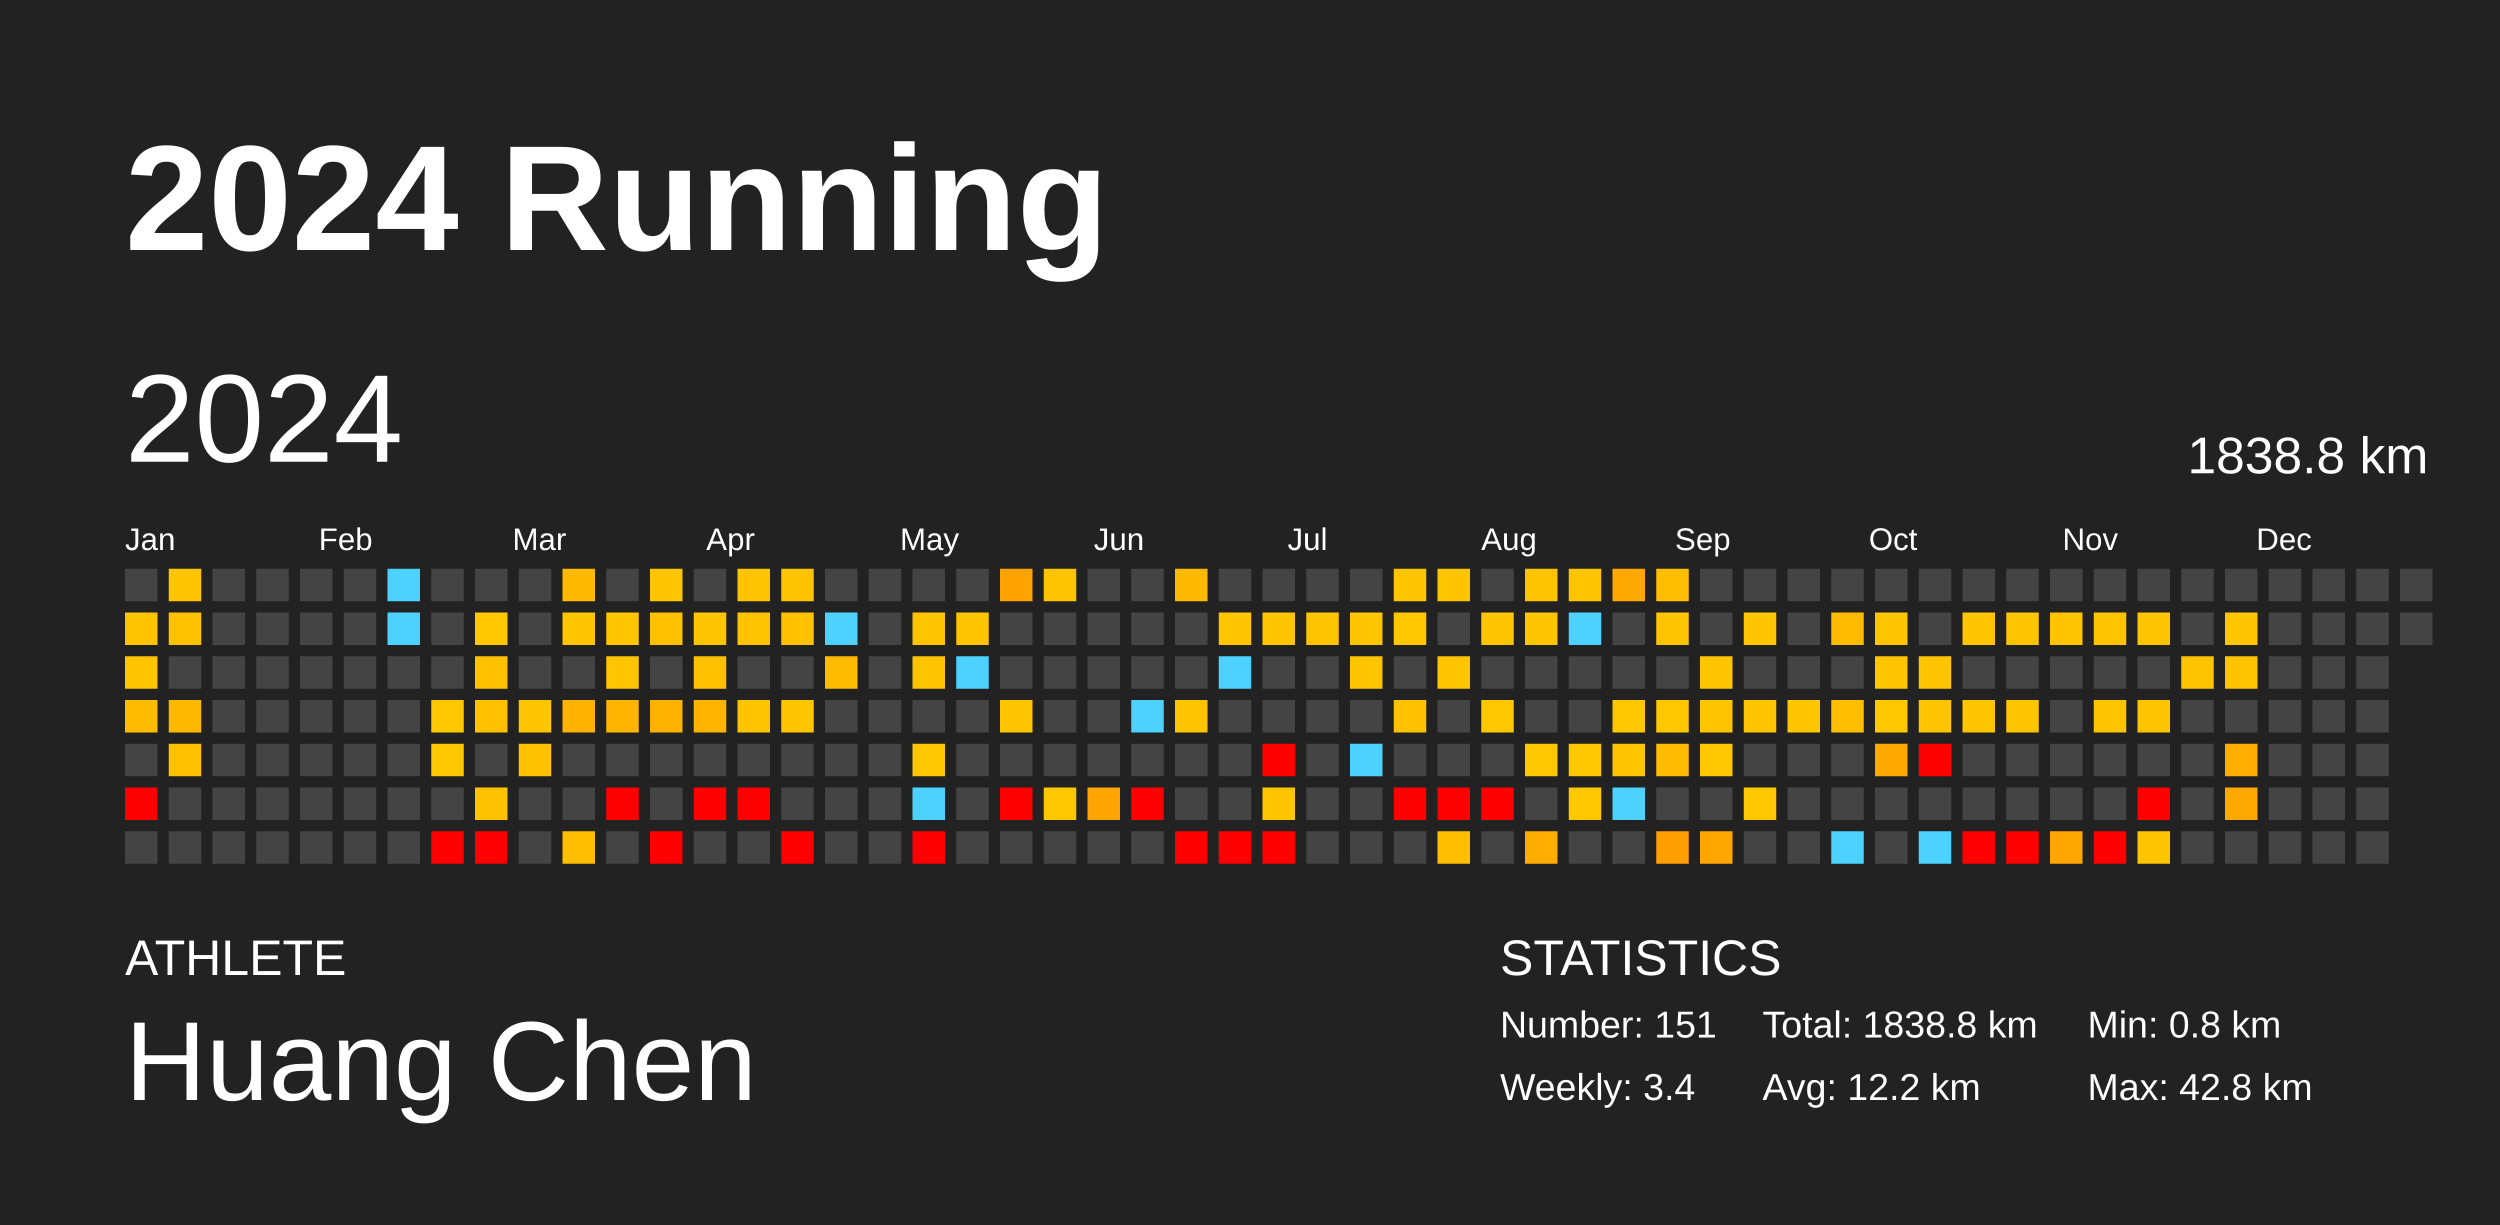
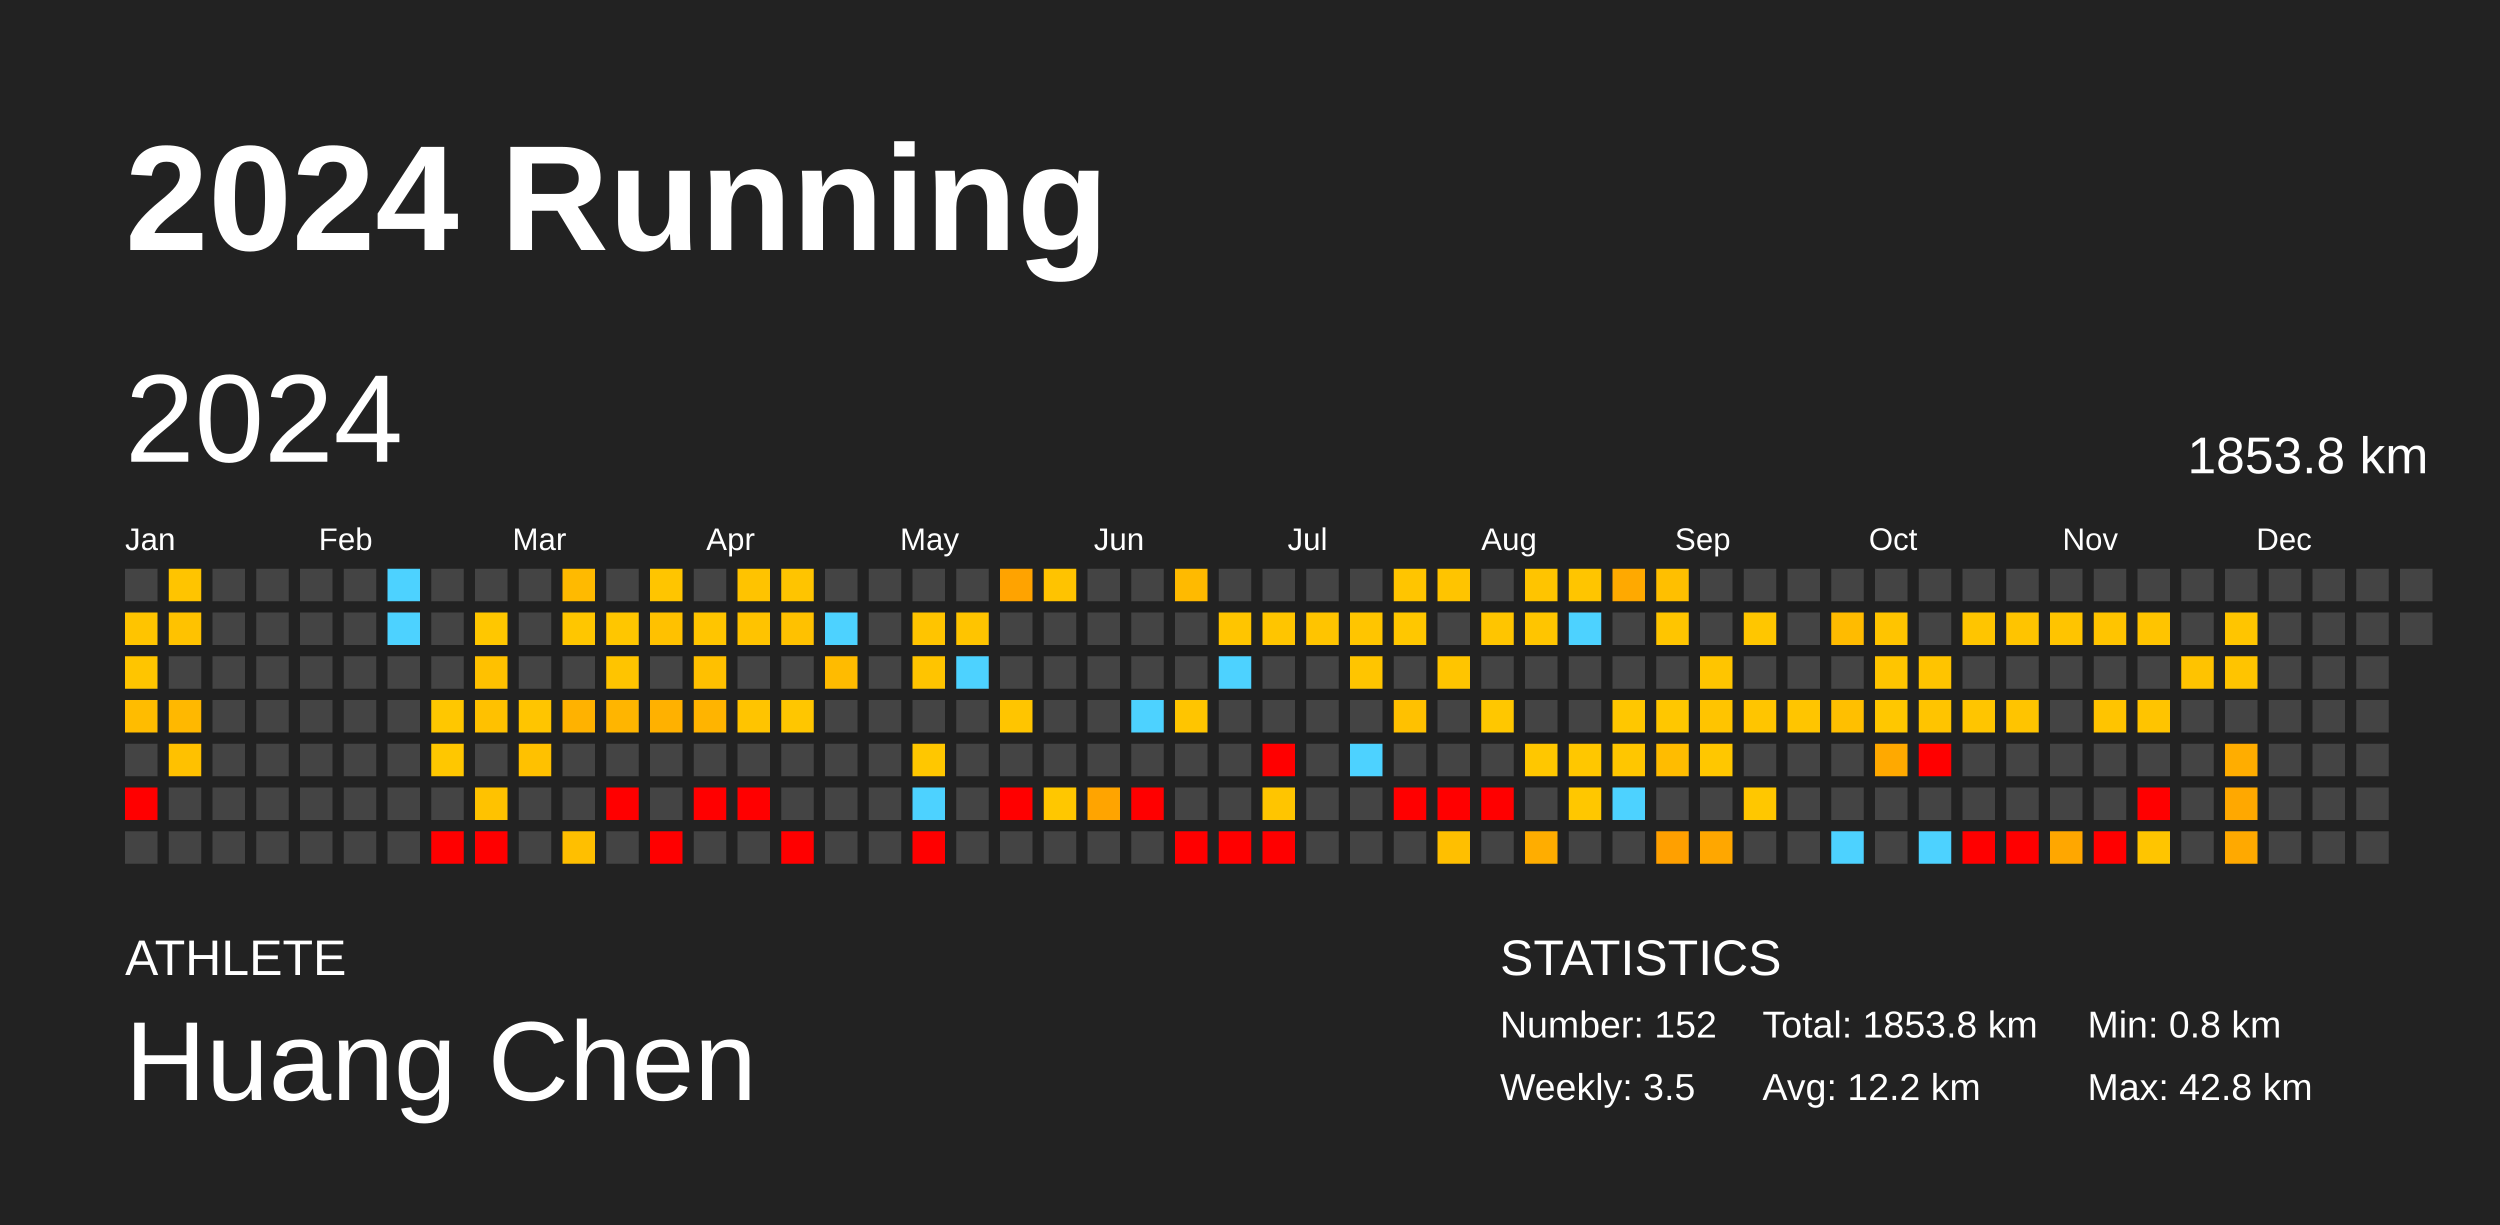
<svg xmlns="http://www.w3.org/2000/svg" baseProfile="full" height="98mm" version="1.1" viewBox="0,0,200,98" width="200mm">
  <defs />
  <rect fill="#222222" height="98" width="200" x="0" y="0" />
  <text fill="#FFFFFF" style="font-size:12px; font-family:Arial; font-weight:bold;" x="10" y="20">2024 Running</text>
  <text fill="#FFFFFF" style="font-size:4px; font-family:Arial" x="10" y="78">ATHLETE</text>
  <text fill="#FFFFFF" style="font-size:9px; font-family:Arial" x="10" y="88">Huang Chen</text>
  <text fill="#FFFFFF" style="font-size:4px; font-family:Arial" x="120" y="78">STATISTICS</text>
-   <text fill="#FFFFFF" style="font-size:3px; font-family:Arial" x="120" y="83">Number: 151</text>
-   <text fill="#FFFFFF" style="font-size:3px; font-family:Arial" x="120" y="88">Weekly: 3.4</text>
-   <text fill="#FFFFFF" style="font-size:3px; font-family:Arial" x="141" y="83">Total: 1838.8 km</text>
+   <text fill="#FFFFFF" style="font-size:3px; font-family:Arial" x="120" y="83">Number: 152</text>
+   <text fill="#FFFFFF" style="font-size:3px; font-family:Arial" x="120" y="88">Weekly: 3.5</text>
+   <text fill="#FFFFFF" style="font-size:3px; font-family:Arial" x="141" y="83">Total: 1853.8 km</text>
  <text fill="#FFFFFF" style="font-size:3px; font-family:Arial" x="141" y="88">Avg: 12.2 km</text>
  <text fill="#FFFFFF" style="font-size:3px; font-family:Arial" x="167" y="83">Min: 0.8 km</text>
  <text fill="#FFFFFF" style="font-size:3px; font-family:Arial" x="167" y="88">Max: 42.8 km</text>
  <text dominant-baseline="hanging" fill="#FFFFFF" style="font-size:10.0px; font-family:Arial;" x="10" y="30">2024</text>
-   <text dominant-baseline="hanging" fill="#FFFFFF" style="font-size:4.125px; font-family:Arial;" x="175" y="35">1838.8 km</text>
+   <text dominant-baseline="hanging" fill="#FFFFFF" style="font-size:4.125px; font-family:Arial;" x="175" y="35">1853.8 km</text>
  <text fill="#FFFFFF" style="font-size:2.5px; font-family:Arial" x="10.0" y="44">Jan</text>
  <text fill="#FFFFFF" style="font-size:2.5px; font-family:Arial" x="25.5" y="44">Feb</text>
  <text fill="#FFFFFF" style="font-size:2.5px; font-family:Arial" x="41.0" y="44">Mar</text>
  <text fill="#FFFFFF" style="font-size:2.5px; font-family:Arial" x="56.5" y="44">Apr</text>
  <text fill="#FFFFFF" style="font-size:2.5px; font-family:Arial" x="72.0" y="44">May</text>
  <text fill="#FFFFFF" style="font-size:2.5px; font-family:Arial" x="87.5" y="44">Jun</text>
  <text fill="#FFFFFF" style="font-size:2.5px; font-family:Arial" x="103.0" y="44">Jul</text>
  <text fill="#FFFFFF" style="font-size:2.5px; font-family:Arial" x="118.5" y="44">Aug</text>
  <text fill="#FFFFFF" style="font-size:2.5px; font-family:Arial" x="134.0" y="44">Sep</text>
  <text fill="#FFFFFF" style="font-size:2.5px; font-family:Arial" x="149.5" y="44">Oct</text>
  <text fill="#FFFFFF" style="font-size:2.5px; font-family:Arial" x="165.0" y="44">Nov</text>
  <text fill="#FFFFFF" style="font-size:2.5px; font-family:Arial" x="180.5" y="44">Dec</text>
  <rect fill="#444444" height="2.6" width="2.6" x="10.0" y="45.5" />
  <rect fill="#ffc400" height="2.6" width="2.6" x="10.0" y="49.0" />
  <rect fill="#ffc500" height="2.6" width="2.6" x="10.0" y="52.5" />
  <rect fill="#ffbc00" height="2.6" width="2.6" x="10.0" y="56.0" />
  <rect fill="#444444" height="2.6" width="2.6" x="10.0" y="59.5" />
  <rect fill="red" height="2.6" width="2.6" x="10.0" y="63.0" />
  <rect fill="#444444" height="2.6" width="2.6" x="10.0" y="66.5" />
  <rect fill="#ffc400" height="2.6" width="2.6" x="13.5" y="45.5" />
  <rect fill="#ffc200" height="2.6" width="2.6" x="13.5" y="49.0" />
  <rect fill="#444444" height="2.6" width="2.6" x="13.5" y="52.5" />
  <rect fill="#ffb800" height="2.6" width="2.6" x="13.5" y="56.0" />
  <rect fill="#ffc100" height="2.6" width="2.6" x="13.5" y="59.5" />
  <rect fill="#444444" height="2.6" width="2.6" x="13.5" y="63.0" />
  <rect fill="#444444" height="2.6" width="2.6" x="13.5" y="66.5" />
  <rect fill="#444444" height="2.6" width="2.6" x="17.0" y="45.5" />
  <rect fill="#444444" height="2.6" width="2.6" x="17.0" y="49.0" />
  <rect fill="#444444" height="2.6" width="2.6" x="17.0" y="52.5" />
  <rect fill="#444444" height="2.6" width="2.6" x="17.0" y="56.0" />
  <rect fill="#444444" height="2.6" width="2.6" x="17.0" y="59.5" />
  <rect fill="#444444" height="2.6" width="2.6" x="17.0" y="63.0" />
  <rect fill="#444444" height="2.6" width="2.6" x="17.0" y="66.5" />
  <rect fill="#444444" height="2.6" width="2.6" x="20.5" y="45.5" />
  <rect fill="#444444" height="2.6" width="2.6" x="20.5" y="49.0" />
  <rect fill="#444444" height="2.6" width="2.6" x="20.5" y="52.5" />
  <rect fill="#444444" height="2.6" width="2.6" x="20.5" y="56.0" />
  <rect fill="#444444" height="2.6" width="2.6" x="20.5" y="59.5" />
  <rect fill="#444444" height="2.6" width="2.6" x="20.5" y="63.0" />
  <rect fill="#444444" height="2.6" width="2.6" x="20.5" y="66.5" />
  <rect fill="#444444" height="2.6" width="2.6" x="24.0" y="45.5" />
  <rect fill="#444444" height="2.6" width="2.6" x="24.0" y="49.0" />
  <rect fill="#444444" height="2.6" width="2.6" x="24.0" y="52.5" />
  <rect fill="#444444" height="2.6" width="2.6" x="24.0" y="56.0" />
  <rect fill="#444444" height="2.6" width="2.6" x="24.0" y="59.5" />
  <rect fill="#444444" height="2.6" width="2.6" x="24.0" y="63.0" />
  <rect fill="#444444" height="2.6" width="2.6" x="24.0" y="66.5" />
  <rect fill="#444444" height="2.6" width="2.6" x="27.5" y="45.5" />
  <rect fill="#444444" height="2.6" width="2.6" x="27.5" y="49.0" />
  <rect fill="#444444" height="2.6" width="2.6" x="27.5" y="52.5" />
  <rect fill="#444444" height="2.6" width="2.6" x="27.5" y="56.0" />
  <rect fill="#444444" height="2.6" width="2.6" x="27.5" y="59.5" />
  <rect fill="#444444" height="2.6" width="2.6" x="27.5" y="63.0" />
  <rect fill="#444444" height="2.6" width="2.6" x="27.5" y="66.5" />
  <rect fill="#4dd2ff" height="2.6" width="2.6" x="31.0" y="45.5" />
  <rect fill="#4dd2ff" height="2.6" width="2.6" x="31.0" y="49.0" />
  <rect fill="#444444" height="2.6" width="2.6" x="31.0" y="52.5" />
  <rect fill="#444444" height="2.6" width="2.6" x="31.0" y="56.0" />
  <rect fill="#444444" height="2.6" width="2.6" x="31.0" y="59.5" />
  <rect fill="#444444" height="2.6" width="2.6" x="31.0" y="63.0" />
  <rect fill="#444444" height="2.6" width="2.6" x="31.0" y="66.5" />
  <rect fill="#444444" height="2.6" width="2.6" x="34.5" y="45.5" />
  <rect fill="#444444" height="2.6" width="2.6" x="34.5" y="49.0" />
  <rect fill="#444444" height="2.6" width="2.6" x="34.5" y="52.5" />
  <rect fill="#ffc700" height="2.6" width="2.6" x="34.5" y="56.0" />
  <rect fill="#ffc700" height="2.6" width="2.6" x="34.5" y="59.5" />
  <rect fill="#444444" height="2.6" width="2.6" x="34.5" y="63.0" />
  <rect fill="red" height="2.6" width="2.6" x="34.5" y="66.5" />
  <rect fill="#444444" height="2.6" width="2.6" x="38.0" y="45.5" />
  <rect fill="#ffc700" height="2.6" width="2.6" x="38.0" y="49.0" />
  <rect fill="#ffc100" height="2.6" width="2.6" x="38.0" y="52.5" />
  <rect fill="#ffc100" height="2.6" width="2.6" x="38.0" y="56.0" />
  <rect fill="#444444" height="2.6" width="2.6" x="38.0" y="59.5" />
  <rect fill="#ffc200" height="2.6" width="2.6" x="38.0" y="63.0" />
  <rect fill="red" height="2.6" width="2.6" x="38.0" y="66.5" />
  <rect fill="#444444" height="2.6" width="2.6" x="41.5" y="45.5" />
  <rect fill="#444444" height="2.6" width="2.6" x="41.5" y="49.0" />
  <rect fill="#444444" height="2.6" width="2.6" x="41.5" y="52.5" />
  <rect fill="#ffc500" height="2.6" width="2.6" x="41.5" y="56.0" />
  <rect fill="#ffc100" height="2.6" width="2.6" x="41.5" y="59.5" />
  <rect fill="#444444" height="2.6" width="2.6" x="41.5" y="63.0" />
  <rect fill="#444444" height="2.6" width="2.6" x="41.5" y="66.5" />
  <rect fill="#ffba00" height="2.6" width="2.6" x="45.0" y="45.5" />
  <rect fill="#ffc600" height="2.6" width="2.6" x="45.0" y="49.0" />
  <rect fill="#444444" height="2.6" width="2.6" x="45.0" y="52.5" />
  <rect fill="#ffb200" height="2.6" width="2.6" x="45.0" y="56.0" />
  <rect fill="#444444" height="2.6" width="2.6" x="45.0" y="59.5" />
  <rect fill="#444444" height="2.6" width="2.6" x="45.0" y="63.0" />
  <rect fill="#ffbf00" height="2.6" width="2.6" x="45.0" y="66.5" />
  <rect fill="#444444" height="2.6" width="2.6" x="48.5" y="45.5" />
  <rect fill="#ffc600" height="2.6" width="2.6" x="48.5" y="49.0" />
  <rect fill="#ffc400" height="2.6" width="2.6" x="48.5" y="52.5" />
  <rect fill="#ffb500" height="2.6" width="2.6" x="48.5" y="56.0" />
  <rect fill="#444444" height="2.6" width="2.6" x="48.5" y="59.5" />
  <rect fill="red" height="2.6" width="2.6" x="48.5" y="63.0" />
  <rect fill="#444444" height="2.6" width="2.6" x="48.5" y="66.5" />
  <rect fill="#ffc500" height="2.6" width="2.6" x="52.0" y="45.5" />
  <rect fill="#ffc100" height="2.6" width="2.6" x="52.0" y="49.0" />
  <rect fill="#444444" height="2.6" width="2.6" x="52.0" y="52.5" />
  <rect fill="#ffb100" height="2.6" width="2.6" x="52.0" y="56.0" />
  <rect fill="#444444" height="2.6" width="2.6" x="52.0" y="59.5" />
  <rect fill="#444444" height="2.6" width="2.6" x="52.0" y="63.0" />
  <rect fill="red" height="2.6" width="2.6" x="52.0" y="66.5" />
  <rect fill="#444444" height="2.6" width="2.6" x="55.5" y="45.5" />
  <rect fill="#ffc500" height="2.6" width="2.6" x="55.5" y="49.0" />
  <rect fill="#ffc000" height="2.6" width="2.6" x="55.5" y="52.5" />
  <rect fill="#ffb400" height="2.6" width="2.6" x="55.5" y="56.0" />
  <rect fill="#444444" height="2.6" width="2.6" x="55.5" y="59.5" />
  <rect fill="red" height="2.6" width="2.6" x="55.5" y="63.0" />
  <rect fill="#444444" height="2.6" width="2.6" x="55.5" y="66.5" />
  <rect fill="#ffc300" height="2.6" width="2.6" x="59.0" y="45.5" />
  <rect fill="#ffc300" height="2.6" width="2.6" x="59.0" y="49.0" />
  <rect fill="#444444" height="2.6" width="2.6" x="59.0" y="52.5" />
  <rect fill="#ffc400" height="2.6" width="2.6" x="59.0" y="56.0" />
  <rect fill="#444444" height="2.6" width="2.6" x="59.0" y="59.5" />
  <rect fill="red" height="2.6" width="2.6" x="59.0" y="63.0" />
  <rect fill="#444444" height="2.6" width="2.6" x="59.0" y="66.5" />
  <rect fill="#ffc400" height="2.6" width="2.6" x="62.5" y="45.5" />
  <rect fill="#ffc100" height="2.6" width="2.6" x="62.5" y="49.0" />
  <rect fill="#444444" height="2.6" width="2.6" x="62.5" y="52.5" />
  <rect fill="#ffc600" height="2.6" width="2.6" x="62.5" y="56.0" />
  <rect fill="#444444" height="2.6" width="2.6" x="62.5" y="59.5" />
  <rect fill="#444444" height="2.6" width="2.6" x="62.5" y="63.0" />
  <rect fill="red" height="2.6" width="2.6" x="62.5" y="66.5" />
  <rect fill="#444444" height="2.6" width="2.6" x="66.0" y="45.5" />
  <rect fill="#4dd2ff" height="2.6" width="2.6" x="66.0" y="49.0" />
  <rect fill="#ffbb00" height="2.6" width="2.6" x="66.0" y="52.5" />
  <rect fill="#444444" height="2.6" width="2.6" x="66.0" y="56.0" />
  <rect fill="#444444" height="2.6" width="2.6" x="66.0" y="59.5" />
  <rect fill="#444444" height="2.6" width="2.6" x="66.0" y="63.0" />
  <rect fill="#444444" height="2.6" width="2.6" x="66.0" y="66.5" />
  <rect fill="#444444" height="2.6" width="2.6" x="69.5" y="45.5" />
  <rect fill="#444444" height="2.6" width="2.6" x="69.5" y="49.0" />
  <rect fill="#444444" height="2.6" width="2.6" x="69.5" y="52.5" />
  <rect fill="#444444" height="2.6" width="2.6" x="69.5" y="56.0" />
  <rect fill="#444444" height="2.6" width="2.6" x="69.5" y="59.5" />
  <rect fill="#444444" height="2.6" width="2.6" x="69.5" y="63.0" />
  <rect fill="#444444" height="2.6" width="2.6" x="69.5" y="66.5" />
  <rect fill="#444444" height="2.6" width="2.6" x="73.0" y="45.5" />
  <rect fill="#ffc400" height="2.6" width="2.6" x="73.0" y="49.0" />
  <rect fill="#ffc400" height="2.6" width="2.6" x="73.0" y="52.5" />
  <rect fill="#444444" height="2.6" width="2.6" x="73.0" y="56.0" />
  <rect fill="#ffc700" height="2.6" width="2.6" x="73.0" y="59.5" />
  <rect fill="#4dd2ff" height="2.6" width="2.6" x="73.0" y="63.0" />
  <rect fill="red" height="2.6" width="2.6" x="73.0" y="66.5" />
  <rect fill="#444444" height="2.6" width="2.6" x="76.5" y="45.5" />
  <rect fill="#ffc400" height="2.6" width="2.6" x="76.5" y="49.0" />
  <rect fill="#4dd2ff" height="2.6" width="2.6" x="76.5" y="52.5" />
  <rect fill="#444444" height="2.6" width="2.6" x="76.5" y="56.0" />
  <rect fill="#444444" height="2.6" width="2.6" x="76.5" y="59.5" />
  <rect fill="#444444" height="2.6" width="2.6" x="76.5" y="63.0" />
  <rect fill="#444444" height="2.6" width="2.6" x="76.5" y="66.5" />
  <rect fill="#ffa300" height="2.6" width="2.6" x="80.0" y="45.5" />
  <rect fill="#444444" height="2.6" width="2.6" x="80.0" y="49.0" />
  <rect fill="#444444" height="2.6" width="2.6" x="80.0" y="52.5" />
  <rect fill="#ffc500" height="2.6" width="2.6" x="80.0" y="56.0" />
  <rect fill="#444444" height="2.6" width="2.6" x="80.0" y="59.5" />
  <rect fill="red" height="2.6" width="2.6" x="80.0" y="63.0" />
  <rect fill="#444444" height="2.6" width="2.6" x="80.0" y="66.5" />
  <rect fill="#ffc300" height="2.6" width="2.6" x="83.5" y="45.5" />
  <rect fill="#444444" height="2.6" width="2.6" x="83.5" y="49.0" />
  <rect fill="#444444" height="2.6" width="2.6" x="83.5" y="52.5" />
  <rect fill="#444444" height="2.6" width="2.6" x="83.5" y="56.0" />
  <rect fill="#444444" height="2.6" width="2.6" x="83.5" y="59.5" />
  <rect fill="#ffc700" height="2.6" width="2.6" x="83.5" y="63.0" />
  <rect fill="#444444" height="2.6" width="2.6" x="83.5" y="66.5" />
  <rect fill="#444444" height="2.6" width="2.6" x="87.0" y="45.5" />
  <rect fill="#444444" height="2.6" width="2.6" x="87.0" y="49.0" />
  <rect fill="#444444" height="2.6" width="2.6" x="87.0" y="52.5" />
  <rect fill="#444444" height="2.6" width="2.6" x="87.0" y="56.0" />
  <rect fill="#444444" height="2.6" width="2.6" x="87.0" y="59.5" />
  <rect fill="#ffa400" height="2.6" width="2.6" x="87.0" y="63.0" />
  <rect fill="#444444" height="2.6" width="2.6" x="87.0" y="66.5" />
  <rect fill="#444444" height="2.6" width="2.6" x="90.5" y="45.5" />
  <rect fill="#444444" height="2.6" width="2.6" x="90.5" y="49.0" />
  <rect fill="#444444" height="2.6" width="2.6" x="90.5" y="52.5" />
  <rect fill="#4dd2ff" height="2.6" width="2.6" x="90.5" y="56.0" />
  <rect fill="#444444" height="2.6" width="2.6" x="90.5" y="59.5" />
  <rect fill="red" height="2.6" width="2.6" x="90.5" y="63.0" />
  <rect fill="#444444" height="2.6" width="2.6" x="90.5" y="66.5" />
  <rect fill="#ffba00" height="2.6" width="2.6" x="94.0" y="45.5" />
  <rect fill="#444444" height="2.6" width="2.6" x="94.0" y="49.0" />
  <rect fill="#444444" height="2.6" width="2.6" x="94.0" y="52.5" />
  <rect fill="#ffc500" height="2.6" width="2.6" x="94.0" y="56.0" />
  <rect fill="#444444" height="2.6" width="2.6" x="94.0" y="59.5" />
  <rect fill="#444444" height="2.6" width="2.6" x="94.0" y="63.0" />
  <rect fill="red" height="2.6" width="2.6" x="94.0" y="66.5" />
  <rect fill="#444444" height="2.6" width="2.6" x="97.5" y="45.5" />
  <rect fill="#ffc500" height="2.6" width="2.6" x="97.5" y="49.0" />
  <rect fill="#4dd2ff" height="2.6" width="2.6" x="97.5" y="52.5" />
  <rect fill="#444444" height="2.6" width="2.6" x="97.5" y="56.0" />
  <rect fill="#444444" height="2.6" width="2.6" x="97.5" y="59.5" />
  <rect fill="#444444" height="2.6" width="2.6" x="97.5" y="63.0" />
  <rect fill="red" height="2.6" width="2.6" x="97.5" y="66.5" />
  <rect fill="#444444" height="2.6" width="2.6" x="101.0" y="45.5" />
  <rect fill="#ffc500" height="2.6" width="2.6" x="101.0" y="49.0" />
  <rect fill="#444444" height="2.6" width="2.6" x="101.0" y="52.5" />
  <rect fill="#444444" height="2.6" width="2.6" x="101.0" y="56.0" />
  <rect fill="red" height="2.6" width="2.6" x="101.0" y="59.5" />
  <rect fill="#ffc500" height="2.6" width="2.6" x="101.0" y="63.0" />
  <rect fill="red" height="2.6" width="2.6" x="101.0" y="66.5" />
  <rect fill="#444444" height="2.6" width="2.6" x="104.5" y="45.5" />
  <rect fill="#ffc400" height="2.6" width="2.6" x="104.5" y="49.0" />
  <rect fill="#444444" height="2.6" width="2.6" x="104.5" y="52.5" />
  <rect fill="#444444" height="2.6" width="2.6" x="104.5" y="56.0" />
  <rect fill="#444444" height="2.6" width="2.6" x="104.5" y="59.5" />
  <rect fill="#444444" height="2.6" width="2.6" x="104.5" y="63.0" />
  <rect fill="#444444" height="2.6" width="2.6" x="104.5" y="66.5" />
  <rect fill="#444444" height="2.6" width="2.6" x="108.0" y="45.5" />
  <rect fill="#ffc500" height="2.6" width="2.6" x="108.0" y="49.0" />
  <rect fill="#ffc500" height="2.6" width="2.6" x="108.0" y="52.5" />
  <rect fill="#444444" height="2.6" width="2.6" x="108.0" y="56.0" />
  <rect fill="#4dd2ff" height="2.6" width="2.6" x="108.0" y="59.5" />
  <rect fill="#444444" height="2.6" width="2.6" x="108.0" y="63.0" />
  <rect fill="#444444" height="2.6" width="2.6" x="108.0" y="66.5" />
  <rect fill="#ffc500" height="2.6" width="2.6" x="111.5" y="45.5" />
  <rect fill="#ffc700" height="2.6" width="2.6" x="111.5" y="49.0" />
  <rect fill="#444444" height="2.6" width="2.6" x="111.5" y="52.5" />
  <rect fill="#ffc100" height="2.6" width="2.6" x="111.5" y="56.0" />
  <rect fill="#444444" height="2.6" width="2.6" x="111.5" y="59.5" />
  <rect fill="red" height="2.6" width="2.6" x="111.5" y="63.0" />
  <rect fill="#444444" height="2.6" width="2.6" x="111.5" y="66.5" />
  <rect fill="#ffc400" height="2.6" width="2.6" x="115.0" y="45.5" />
  <rect fill="#444444" height="2.6" width="2.6" x="115.0" y="49.0" />
  <rect fill="#ffc500" height="2.6" width="2.6" x="115.0" y="52.5" />
  <rect fill="#444444" height="2.6" width="2.6" x="115.0" y="56.0" />
  <rect fill="#444444" height="2.6" width="2.6" x="115.0" y="59.5" />
  <rect fill="red" height="2.6" width="2.6" x="115.0" y="63.0" />
  <rect fill="#ffbf00" height="2.6" width="2.6" x="115.0" y="66.5" />
  <rect fill="#444444" height="2.6" width="2.6" x="118.5" y="45.5" />
  <rect fill="#ffc500" height="2.6" width="2.6" x="118.5" y="49.0" />
  <rect fill="#444444" height="2.6" width="2.6" x="118.5" y="52.5" />
  <rect fill="#ffc700" height="2.6" width="2.6" x="118.5" y="56.0" />
  <rect fill="#444444" height="2.6" width="2.6" x="118.5" y="59.5" />
  <rect fill="red" height="2.6" width="2.6" x="118.5" y="63.0" />
  <rect fill="#444444" height="2.6" width="2.6" x="118.5" y="66.5" />
  <rect fill="#ffc400" height="2.6" width="2.6" x="122.0" y="45.5" />
  <rect fill="#ffc500" height="2.6" width="2.6" x="122.0" y="49.0" />
  <rect fill="#444444" height="2.6" width="2.6" x="122.0" y="52.5" />
  <rect fill="#444444" height="2.6" width="2.6" x="122.0" y="56.0" />
  <rect fill="#ffc700" height="2.6" width="2.6" x="122.0" y="59.5" />
  <rect fill="#444444" height="2.6" width="2.6" x="122.0" y="63.0" />
  <rect fill="#ffad00" height="2.6" width="2.6" x="122.0" y="66.5" />
  <rect fill="#ffc500" height="2.6" width="2.6" x="125.5" y="45.5" />
  <rect fill="#4dd2ff" height="2.6" width="2.6" x="125.5" y="49.0" />
  <rect fill="#444444" height="2.6" width="2.6" x="125.5" y="52.5" />
  <rect fill="#444444" height="2.6" width="2.6" x="125.5" y="56.0" />
  <rect fill="#ffc700" height="2.6" width="2.6" x="125.5" y="59.5" />
  <rect fill="#ffc700" height="2.6" width="2.6" x="125.5" y="63.0" />
  <rect fill="#444444" height="2.6" width="2.6" x="125.5" y="66.5" />
  <rect fill="#ffa900" height="2.6" width="2.6" x="129.0" y="45.5" />
  <rect fill="#444444" height="2.6" width="2.6" x="129.0" y="49.0" />
  <rect fill="#444444" height="2.6" width="2.6" x="129.0" y="52.5" />
  <rect fill="#ffc700" height="2.6" width="2.6" x="129.0" y="56.0" />
  <rect fill="#ffc600" height="2.6" width="2.6" x="129.0" y="59.5" />
  <rect fill="#4dd2ff" height="2.6" width="2.6" x="129.0" y="63.0" />
  <rect fill="#444444" height="2.6" width="2.6" x="129.0" y="66.5" />
  <rect fill="#ffbf00" height="2.6" width="2.6" x="132.5" y="45.5" />
  <rect fill="#ffc500" height="2.6" width="2.6" x="132.5" y="49.0" />
  <rect fill="#444444" height="2.6" width="2.6" x="132.5" y="52.5" />
  <rect fill="#ffc700" height="2.6" width="2.6" x="132.5" y="56.0" />
  <rect fill="#ffbc00" height="2.6" width="2.6" x="132.5" y="59.5" />
  <rect fill="#444444" height="2.6" width="2.6" x="132.5" y="63.0" />
  <rect fill="#ffa000" height="2.6" width="2.6" x="132.5" y="66.5" />
  <rect fill="#444444" height="2.6" width="2.6" x="136.0" y="45.5" />
  <rect fill="#444444" height="2.6" width="2.6" x="136.0" y="49.0" />
  <rect fill="#ffc500" height="2.6" width="2.6" x="136.0" y="52.5" />
  <rect fill="#ffc400" height="2.6" width="2.6" x="136.0" y="56.0" />
  <rect fill="#ffc700" height="2.6" width="2.6" x="136.0" y="59.5" />
  <rect fill="#444444" height="2.6" width="2.6" x="136.0" y="63.0" />
  <rect fill="#ffa700" height="2.6" width="2.6" x="136.0" y="66.5" />
  <rect fill="#444444" height="2.6" width="2.6" x="139.5" y="45.5" />
  <rect fill="#ffc600" height="2.6" width="2.6" x="139.5" y="49.0" />
  <rect fill="#444444" height="2.6" width="2.6" x="139.5" y="52.5" />
  <rect fill="#ffc500" height="2.6" width="2.6" x="139.5" y="56.0" />
  <rect fill="#444444" height="2.6" width="2.6" x="139.5" y="59.5" />
  <rect fill="#ffc700" height="2.6" width="2.6" x="139.5" y="63.0" />
  <rect fill="#444444" height="2.6" width="2.6" x="139.5" y="66.5" />
  <rect fill="#444444" height="2.6" width="2.6" x="143.0" y="45.5" />
  <rect fill="#444444" height="2.6" width="2.6" x="143.0" y="49.0" />
  <rect fill="#444444" height="2.6" width="2.6" x="143.0" y="52.5" />
  <rect fill="#ffc500" height="2.6" width="2.6" x="143.0" y="56.0" />
  <rect fill="#444444" height="2.6" width="2.6" x="143.0" y="59.5" />
  <rect fill="#444444" height="2.6" width="2.6" x="143.0" y="63.0" />
  <rect fill="#444444" height="2.6" width="2.6" x="143.0" y="66.5" />
  <rect fill="#444444" height="2.6" width="2.6" x="146.5" y="45.5" />
  <rect fill="#ffbb00" height="2.6" width="2.6" x="146.5" y="49.0" />
  <rect fill="#444444" height="2.6" width="2.6" x="146.5" y="52.5" />
  <rect fill="#ffbf00" height="2.6" width="2.6" x="146.5" y="56.0" />
  <rect fill="#444444" height="2.6" width="2.6" x="146.5" y="59.5" />
  <rect fill="#444444" height="2.6" width="2.6" x="146.5" y="63.0" />
  <rect fill="#4dd2ff" height="2.6" width="2.6" x="146.5" y="66.5" />
  <rect fill="#444444" height="2.6" width="2.6" x="150.0" y="45.5" />
  <rect fill="#ffc400" height="2.6" width="2.6" x="150.0" y="49.0" />
  <rect fill="#ffc500" height="2.6" width="2.6" x="150.0" y="52.5" />
  <rect fill="#ffc700" height="2.6" width="2.6" x="150.0" y="56.0" />
  <rect fill="#ffa900" height="2.6" width="2.6" x="150.0" y="59.5" />
  <rect fill="#444444" height="2.6" width="2.6" x="150.0" y="63.0" />
  <rect fill="#444444" height="2.6" width="2.6" x="150.0" y="66.5" />
  <rect fill="#444444" height="2.6" width="2.6" x="153.5" y="45.5" />
  <rect fill="#444444" height="2.6" width="2.6" x="153.5" y="49.0" />
  <rect fill="#ffc400" height="2.6" width="2.6" x="153.5" y="52.5" />
  <rect fill="#ffc400" height="2.6" width="2.6" x="153.5" y="56.0" />
  <rect fill="red" height="2.6" width="2.6" x="153.5" y="59.5" />
  <rect fill="#444444" height="2.6" width="2.6" x="153.5" y="63.0" />
  <rect fill="#4dd2ff" height="2.6" width="2.6" x="153.5" y="66.5" />
  <rect fill="#444444" height="2.6" width="2.6" x="157.0" y="45.5" />
  <rect fill="#ffc500" height="2.6" width="2.6" x="157.0" y="49.0" />
  <rect fill="#444444" height="2.6" width="2.6" x="157.0" y="52.5" />
  <rect fill="#ffc500" height="2.6" width="2.6" x="157.0" y="56.0" />
  <rect fill="#444444" height="2.6" width="2.6" x="157.0" y="59.5" />
  <rect fill="#444444" height="2.6" width="2.6" x="157.0" y="63.0" />
  <rect fill="red" height="2.6" width="2.6" x="157.0" y="66.5" />
  <rect fill="#444444" height="2.6" width="2.6" x="160.5" y="45.5" />
  <rect fill="#ffc400" height="2.6" width="2.6" x="160.5" y="49.0" />
  <rect fill="#444444" height="2.6" width="2.6" x="160.5" y="52.5" />
  <rect fill="#ffc400" height="2.6" width="2.6" x="160.5" y="56.0" />
  <rect fill="#444444" height="2.6" width="2.6" x="160.5" y="59.5" />
  <rect fill="#444444" height="2.6" width="2.6" x="160.5" y="63.0" />
  <rect fill="red" height="2.6" width="2.6" x="160.5" y="66.5" />
  <rect fill="#444444" height="2.6" width="2.6" x="164.0" y="45.5" />
  <rect fill="#ffc400" height="2.6" width="2.6" x="164.0" y="49.0" />
  <rect fill="#444444" height="2.6" width="2.6" x="164.0" y="52.5" />
  <rect fill="#444444" height="2.6" width="2.6" x="164.0" y="56.0" />
  <rect fill="#444444" height="2.6" width="2.6" x="164.0" y="59.5" />
  <rect fill="#444444" height="2.6" width="2.6" x="164.0" y="63.0" />
  <rect fill="#ffa700" height="2.6" width="2.6" x="164.0" y="66.5" />
  <rect fill="#444444" height="2.6" width="2.6" x="167.5" y="45.5" />
  <rect fill="#ffc400" height="2.6" width="2.6" x="167.5" y="49.0" />
  <rect fill="#444444" height="2.6" width="2.6" x="167.5" y="52.5" />
  <rect fill="#ffc400" height="2.6" width="2.6" x="167.5" y="56.0" />
  <rect fill="#444444" height="2.6" width="2.6" x="167.5" y="59.5" />
  <rect fill="#444444" height="2.6" width="2.6" x="167.5" y="63.0" />
  <rect fill="red" height="2.6" width="2.6" x="167.5" y="66.5" />
  <rect fill="#444444" height="2.6" width="2.6" x="171.0" y="45.5" />
  <rect fill="#ffc400" height="2.6" width="2.6" x="171.0" y="49.0" />
  <rect fill="#444444" height="2.6" width="2.6" x="171.0" y="52.5" />
  <rect fill="#ffc400" height="2.6" width="2.6" x="171.0" y="56.0" />
  <rect fill="#444444" height="2.6" width="2.6" x="171.0" y="59.5" />
  <rect fill="red" height="2.6" width="2.6" x="171.0" y="63.0" />
  <rect fill="#ffc500" height="2.6" width="2.6" x="171.0" y="66.5" />
  <rect fill="#444444" height="2.6" width="2.6" x="174.5" y="45.5" />
  <rect fill="#444444" height="2.6" width="2.6" x="174.5" y="49.0" />
  <rect fill="#ffc300" height="2.6" width="2.6" x="174.5" y="52.5" />
  <rect fill="#444444" height="2.6" width="2.6" x="174.5" y="56.0" />
  <rect fill="#444444" height="2.6" width="2.6" x="174.5" y="59.5" />
  <rect fill="#444444" height="2.6" width="2.6" x="174.5" y="63.0" />
  <rect fill="#444444" height="2.6" width="2.6" x="174.5" y="66.5" />
  <rect fill="#444444" height="2.6" width="2.6" x="178.0" y="45.5" />
  <rect fill="#ffc500" height="2.6" width="2.6" x="178.0" y="49.0" />
  <rect fill="#ffc400" height="2.6" width="2.6" x="178.0" y="52.5" />
  <rect fill="#444444" height="2.6" width="2.6" x="178.0" y="56.0" />
  <rect fill="#ffad00" height="2.6" width="2.6" x="178.0" y="59.5" />
  <rect fill="#ffa800" height="2.6" width="2.6" x="178.0" y="63.0" />
-   <rect fill="#444444" height="2.6" width="2.6" x="178.0" y="66.5" />
+   <rect fill="#ffa900" height="2.6" width="2.6" x="178.0" y="66.5" />
  <rect fill="#444444" height="2.6" width="2.6" x="181.5" y="45.5" />
  <rect fill="#444444" height="2.6" width="2.6" x="181.5" y="49.0" />
  <rect fill="#444444" height="2.6" width="2.6" x="181.5" y="52.5" />
  <rect fill="#444444" height="2.6" width="2.6" x="181.5" y="56.0" />
  <rect fill="#444444" height="2.6" width="2.6" x="181.5" y="59.5" />
  <rect fill="#444444" height="2.6" width="2.6" x="181.5" y="63.0" />
  <rect fill="#444444" height="2.6" width="2.6" x="181.5" y="66.5" />
  <rect fill="#444444" height="2.6" width="2.6" x="185.0" y="45.5" />
  <rect fill="#444444" height="2.6" width="2.6" x="185.0" y="49.0" />
  <rect fill="#444444" height="2.6" width="2.6" x="185.0" y="52.5" />
  <rect fill="#444444" height="2.6" width="2.6" x="185.0" y="56.0" />
  <rect fill="#444444" height="2.6" width="2.6" x="185.0" y="59.5" />
  <rect fill="#444444" height="2.6" width="2.6" x="185.0" y="63.0" />
  <rect fill="#444444" height="2.6" width="2.6" x="185.0" y="66.5" />
  <rect fill="#444444" height="2.6" width="2.6" x="188.5" y="45.5" />
  <rect fill="#444444" height="2.6" width="2.6" x="188.5" y="49.0" />
  <rect fill="#444444" height="2.6" width="2.6" x="188.5" y="52.5" />
  <rect fill="#444444" height="2.6" width="2.6" x="188.5" y="56.0" />
  <rect fill="#444444" height="2.6" width="2.6" x="188.5" y="59.5" />
  <rect fill="#444444" height="2.6" width="2.6" x="188.5" y="63.0" />
  <rect fill="#444444" height="2.6" width="2.6" x="188.5" y="66.5" />
  <rect fill="#444444" height="2.6" width="2.6" x="192.0" y="45.5" />
  <rect fill="#444444" height="2.6" width="2.6" x="192.0" y="49.0" />
</svg>
